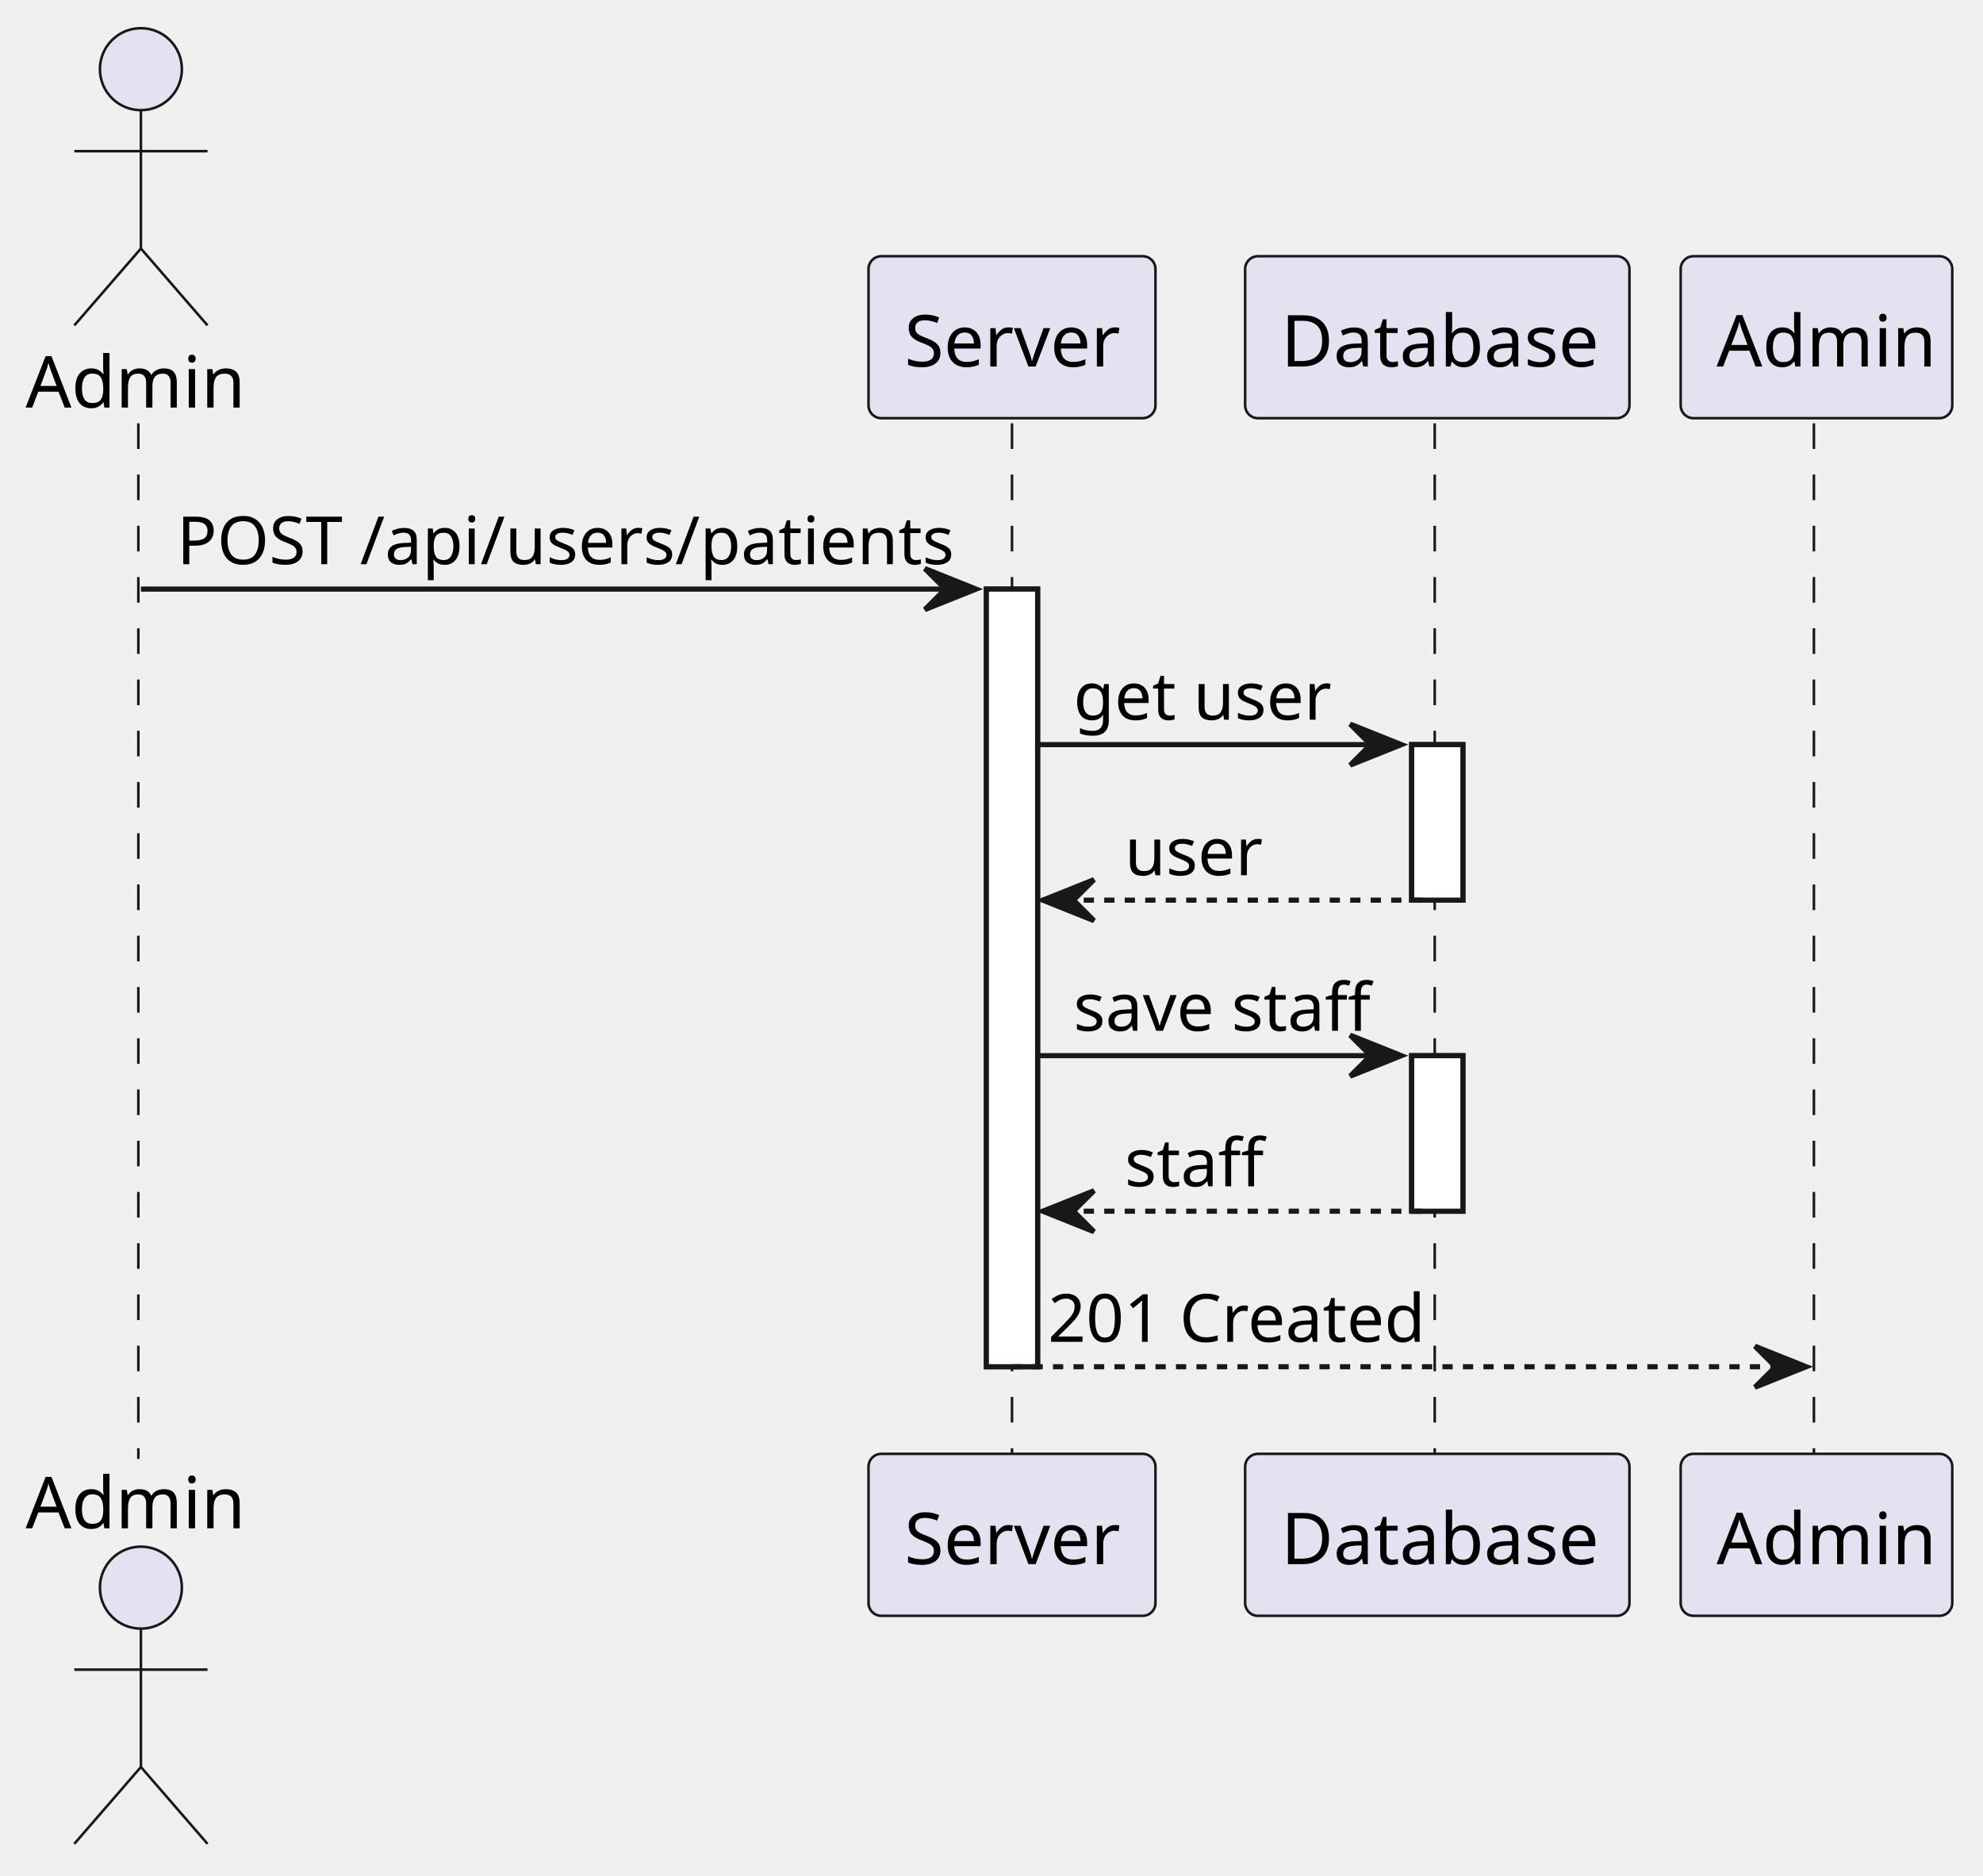
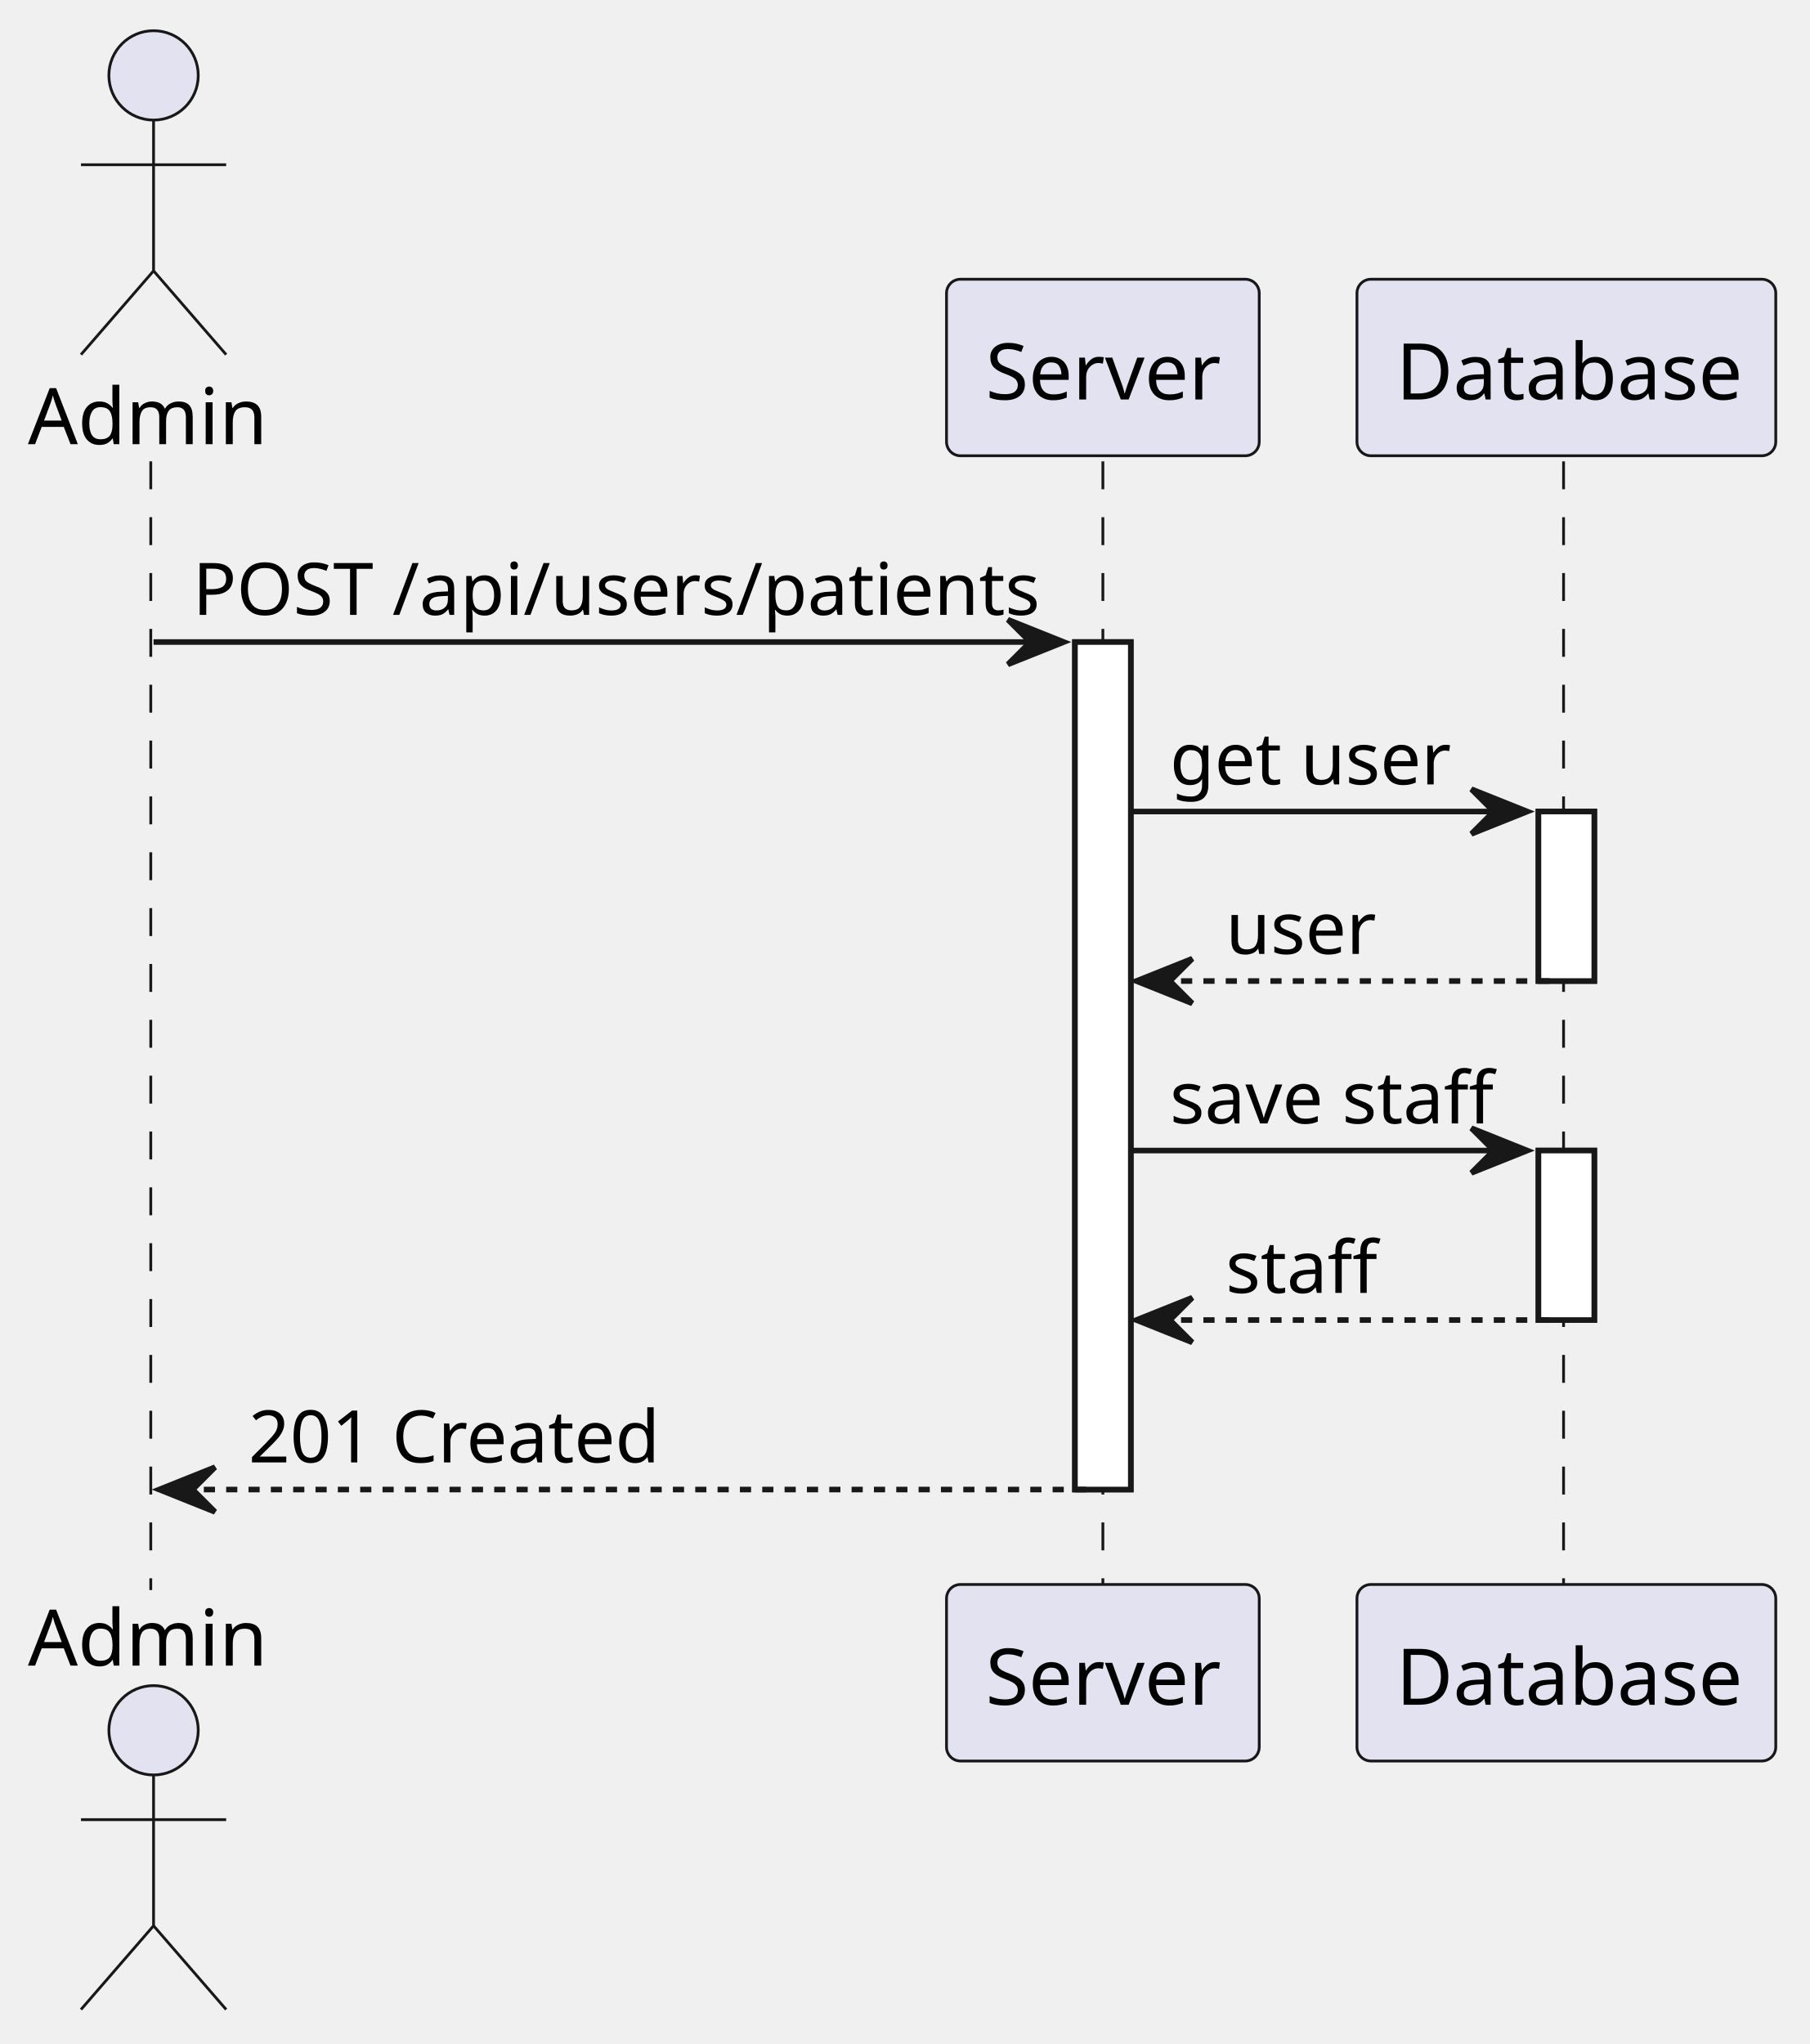
- <svg xmlns="http://www.w3.org/2000/svg" contentStyleType="text/css" height="366px" preserveAspectRatio="none" style="width:387px;height:366px;background:#FFFFFF;" version="1.1" viewBox="0 0 387 366" width="387px" zoomAndPan="magnify">
+ <svg xmlns="http://www.w3.org/2000/svg" contentStyleType="text/css" height="366px" preserveAspectRatio="none" style="width:324px;height:366px;background:#FFFFFF;" version="1.1" viewBox="0 0 324 366" width="324px" zoomAndPan="magnify">
  <defs />
  <g>
    <rect fill="#FFFFFF" height="151.758" style="stroke:#181818;stroke-width:1.0;" width="10" x="192.5" y="114.961" />
    <rect fill="#FFFFFF" height="30.352" style="stroke:#181818;stroke-width:1.0;" width="10" x="275.5" y="145.312" />
    <rect fill="#FFFFFF" height="30.352" style="stroke:#181818;stroke-width:1.0;" width="10" x="275.5" y="206.016" />
    <line style="stroke:#181818;stroke-width:0.5;stroke-dasharray:5.0,5.0;" x1="27" x2="27" y1="82.609" y2="284.719" />
    <line style="stroke:#181818;stroke-width:0.5;stroke-dasharray:5.0,5.0;" x1="197.5" x2="197.5" y1="82.609" y2="284.719" />
    <line style="stroke:#181818;stroke-width:0.5;stroke-dasharray:5.0,5.0;" x1="280" x2="280" y1="82.609" y2="284.719" />
-     <line style="stroke:#181818;stroke-width:0.5;stroke-dasharray:5.0,5.0;" x1="354" x2="354" y1="82.609" y2="284.719" />
    <text fill="#000000" font-family="sans-serif" font-size="14" lengthAdjust="spacing" textLength="39" x="5" y="79.533">Admin</text>
    <ellipse cx="27.5" cy="13.5" fill="#E2E2F0" rx="8" ry="8" style="stroke:#181818;stroke-width:0.5;" />
    <path d="M27.5,21.5 L27.5,48.5 M14.5,29.5 L40.5,29.5 M27.5,48.5 L14.5,63.5 M27.5,48.5 L40.5,63.5 " fill="none" style="stroke:#181818;stroke-width:0.5;" />
    <text fill="#000000" font-family="sans-serif" font-size="14" lengthAdjust="spacing" textLength="39" x="5" y="298.252">Admin</text>
    <ellipse cx="27.5" cy="309.828" fill="#E2E2F0" rx="8" ry="8" style="stroke:#181818;stroke-width:0.5;" />
    <path d="M27.5,317.828 L27.5,344.828 M14.5,325.828 L40.5,325.828 M27.5,344.828 L14.5,359.828 M27.5,344.828 L40.5,359.828 " fill="none" style="stroke:#181818;stroke-width:0.5;" />
    <rect fill="#E2E2F0" height="31.609" rx="2.5" ry="2.5" style="stroke:#181818;stroke-width:0.5;" width="56" x="169.5" y="50" />
    <text fill="#000000" font-family="sans-serif" font-size="14" lengthAdjust="spacing" textLength="42" x="176.5" y="71.533">Server</text>
    <rect fill="#E2E2F0" height="31.609" rx="2.5" ry="2.5" style="stroke:#181818;stroke-width:0.5;" width="56" x="169.5" y="283.719" />
    <text fill="#000000" font-family="sans-serif" font-size="14" lengthAdjust="spacing" textLength="42" x="176.5" y="305.252">Server</text>
    <rect fill="#E2E2F0" height="31.609" rx="2.5" ry="2.5" style="stroke:#181818;stroke-width:0.5;" width="75" x="243" y="50" />
    <text fill="#000000" font-family="sans-serif" font-size="14" lengthAdjust="spacing" textLength="61" x="250" y="71.533">Database</text>
    <rect fill="#E2E2F0" height="31.609" rx="2.5" ry="2.5" style="stroke:#181818;stroke-width:0.5;" width="75" x="243" y="283.719" />
    <text fill="#000000" font-family="sans-serif" font-size="14" lengthAdjust="spacing" textLength="61" x="250" y="305.252">Database</text>
-     <rect fill="#E2E2F0" height="31.609" rx="2.5" ry="2.5" style="stroke:#181818;stroke-width:0.5;" width="53" x="328" y="50" />
-     <text fill="#000000" font-family="sans-serif" font-size="14" lengthAdjust="spacing" textLength="39" x="335" y="71.533">Admin</text>
-     <rect fill="#E2E2F0" height="31.609" rx="2.5" ry="2.5" style="stroke:#181818;stroke-width:0.5;" width="53" x="328" y="283.719" />
-     <text fill="#000000" font-family="sans-serif" font-size="14" lengthAdjust="spacing" textLength="39" x="335" y="305.252">Admin</text>
    <rect fill="#FFFFFF" height="151.758" style="stroke:#181818;stroke-width:1.0;" width="10" x="192.5" y="114.961" />
    <rect fill="#FFFFFF" height="30.352" style="stroke:#181818;stroke-width:1.0;" width="10" x="275.5" y="145.312" />
    <rect fill="#FFFFFF" height="30.352" style="stroke:#181818;stroke-width:1.0;" width="10" x="275.5" y="206.016" />
    <polygon fill="#181818" points="180.5,110.961,190.5,114.961,180.5,118.961,184.5,114.961" style="stroke:#181818;stroke-width:1.0;" />
    <line style="stroke:#181818;stroke-width:1.0;" x1="27.5" x2="186.5" y1="114.961" y2="114.961" />
    <text fill="#000000" font-family="sans-serif" font-size="13" lengthAdjust="spacing" textLength="146" x="34.5" y="110.105">POST /api/users/patients</text>
    <polygon fill="#181818" points="263.5,141.312,273.5,145.312,263.5,149.312,267.5,145.312" style="stroke:#181818;stroke-width:1.0;" />
    <line style="stroke:#181818;stroke-width:1.0;" x1="202.5" x2="269.5" y1="145.312" y2="145.312" />
    <text fill="#000000" font-family="sans-serif" font-size="13" lengthAdjust="spacing" textLength="47" x="209.5" y="140.456">get user</text>
    <polygon fill="#181818" points="213.5,171.664,203.5,175.664,213.5,179.664,209.5,175.664" style="stroke:#181818;stroke-width:1.0;" />
    <line style="stroke:#181818;stroke-width:1.0;stroke-dasharray:2.0,2.0;" x1="207.5" x2="279.5" y1="175.664" y2="175.664" />
    <text fill="#000000" font-family="sans-serif" font-size="13" lengthAdjust="spacing" textLength="25" x="219.5" y="170.808">user</text>
    <polygon fill="#181818" points="263.5,202.016,273.5,206.016,263.5,210.016,267.5,206.016" style="stroke:#181818;stroke-width:1.0;" />
    <line style="stroke:#181818;stroke-width:1.0;" x1="202.5" x2="269.5" y1="206.016" y2="206.016" />
    <text fill="#000000" font-family="sans-serif" font-size="13" lengthAdjust="spacing" textLength="54" x="209.5" y="201.159">save staff</text>
    <polygon fill="#181818" points="213.5,232.367,203.5,236.367,213.5,240.367,209.5,236.367" style="stroke:#181818;stroke-width:1.0;" />
    <line style="stroke:#181818;stroke-width:1.0;stroke-dasharray:2.0,2.0;" x1="207.5" x2="279.5" y1="236.367" y2="236.367" />
    <text fill="#000000" font-family="sans-serif" font-size="13" lengthAdjust="spacing" textLength="24" x="219.5" y="231.511">staff</text>
-     <polygon fill="#181818" points="342.5,262.719,352.5,266.719,342.5,270.719,346.5,266.719" style="stroke:#181818;stroke-width:1.0;" />
-     <line style="stroke:#181818;stroke-width:1.0;stroke-dasharray:2.0,2.0;" x1="197.5" x2="348.5" y1="266.719" y2="266.719" />
-     <text fill="#000000" font-family="sans-serif" font-size="13" lengthAdjust="spacing" textLength="70" x="204.5" y="261.862">201 Created</text>
+     <polygon fill="#181818" points="38.5,262.719,28.5,266.719,38.5,270.719,34.5,266.719" style="stroke:#181818;stroke-width:1.0;" />
+     <line style="stroke:#181818;stroke-width:1.0;stroke-dasharray:2.0,2.0;" x1="32.5" x2="196.5" y1="266.719" y2="266.719" />
+     <text fill="#000000" font-family="sans-serif" font-size="13" lengthAdjust="spacing" textLength="70" x="44.5" y="261.862">201 Created</text>
  </g>
</svg>
